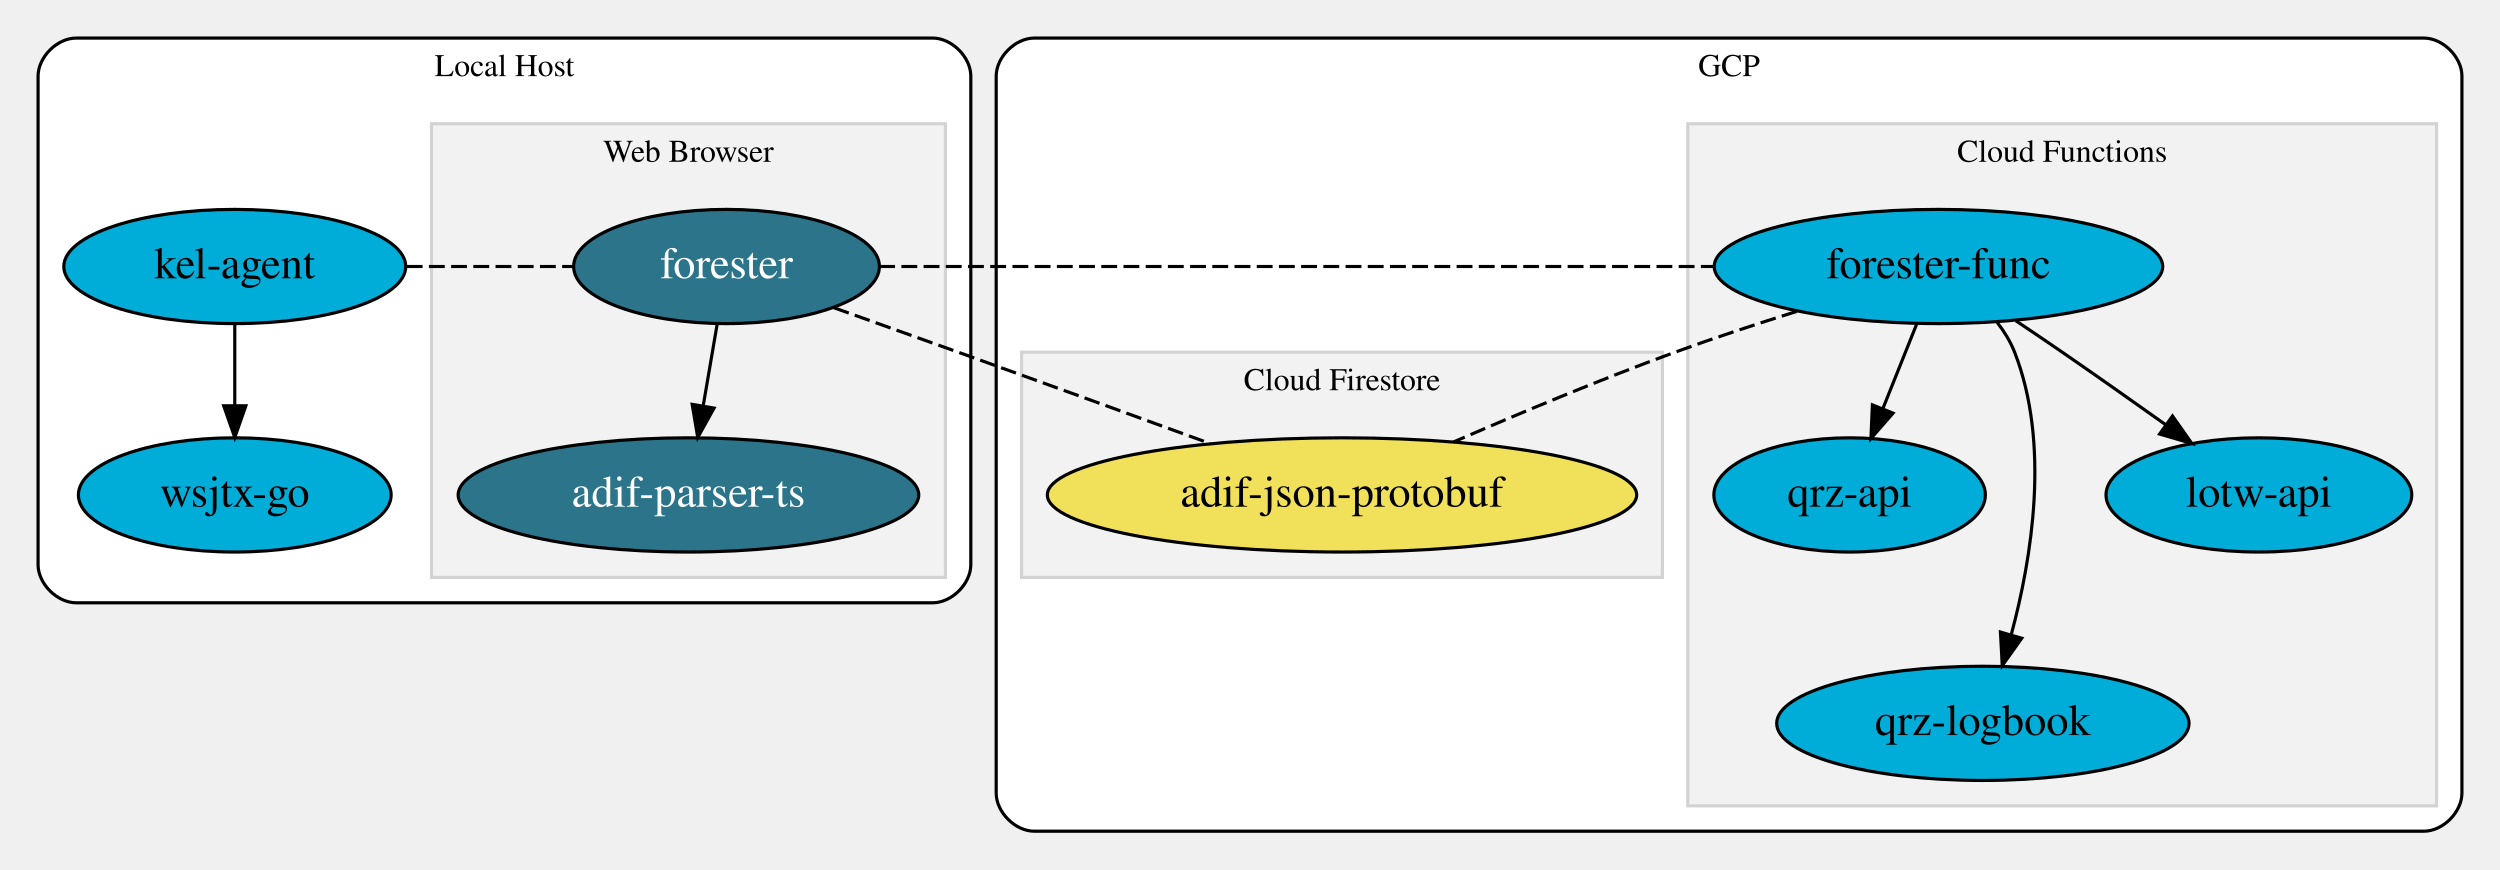
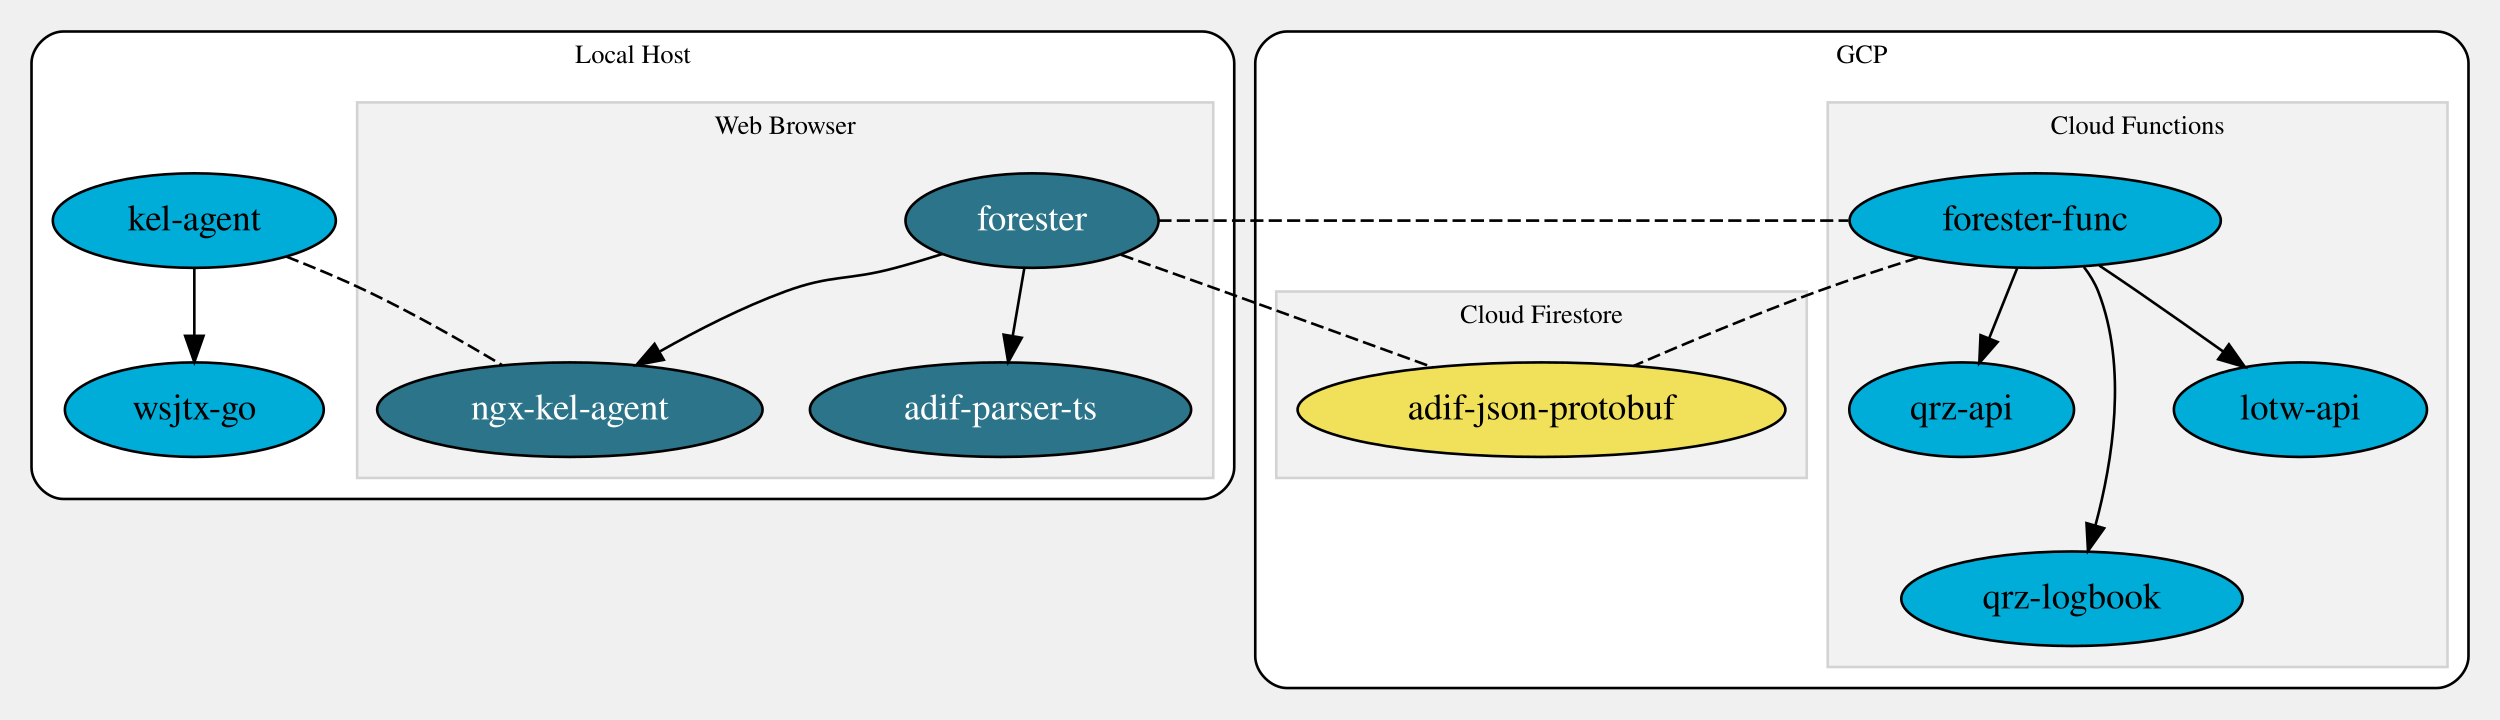
- <svg xmlns="http://www.w3.org/2000/svg" xmlns:xlink="http://www.w3.org/1999/xlink" width="788pt" height="274pt" viewBox="0.00 0.00 788.00 274.00">
+ <svg xmlns="http://www.w3.org/2000/svg" xmlns:xlink="http://www.w3.org/1999/xlink" width="952pt" height="274pt" viewBox="0.00 0.00 952.00 274.00">
  <g id="graph0" class="graph" transform="scale(1 1) rotate(0) translate(4 270)">
-     <polygon fill="transparent" stroke="transparent" points="-4,4 -4,-270 784,-270 784,4 -4,4" />
+     <polygon fill="transparent" stroke="transparent" points="-4,4 -4,-270 948,-270 948,4 -4,4" />
    <g id="clust1" class="cluster">
-       <path fill="#ffffff" stroke="black" d="M20,-80C20,-80 290,-80 290,-80 296,-80 302,-86 302,-92 302,-92 302,-246 302,-246 302,-252 296,-258 290,-258 290,-258 20,-258 20,-258 14,-258 8,-252 8,-246 8,-246 8,-92 8,-92 8,-86 14,-80 20,-80" />
-       <text text-anchor="middle" x="155" y="-246" font-family="Times,serif" font-size="10.00">Local Host</text>
+       <path fill="#ffffff" stroke="black" d="M20,-80C20,-80 454,-80 454,-80 460,-80 466,-86 466,-92 466,-92 466,-246 466,-246 466,-252 460,-258 454,-258 454,-258 20,-258 20,-258 14,-258 8,-252 8,-246 8,-246 8,-92 8,-92 8,-86 14,-80 20,-80" />
+       <text text-anchor="middle" x="237" y="-246" font-family="Times,serif" font-size="10.00">Local Host</text>
    </g>
    <g id="clust2" class="cluster">
-       <polygon fill="#f2f2f2" stroke="lightgrey" points="132,-88 132,-231 294,-231 294,-88 132,-88" />
-       <text text-anchor="middle" x="213" y="-219" font-family="Times,serif" font-size="10.00">Web Browser</text>
+       <polygon fill="#f2f2f2" stroke="lightgrey" points="132,-88 132,-231 458,-231 458,-88 132,-88" />
+       <text text-anchor="middle" x="295" y="-219" font-family="Times,serif" font-size="10.00">Web Browser</text>
    </g>
    <g id="clust3" class="cluster">
-       <path fill="#ffffff" stroke="black" d="M322,-8C322,-8 760,-8 760,-8 766,-8 772,-14 772,-20 772,-20 772,-246 772,-246 772,-252 766,-258 760,-258 760,-258 322,-258 322,-258 316,-258 310,-252 310,-246 310,-246 310,-20 310,-20 310,-14 316,-8 322,-8" />
-       <text text-anchor="middle" x="541" y="-246" font-family="Times,serif" font-size="10.00">GCP</text>
+       <path fill="#ffffff" stroke="black" d="M486,-8C486,-8 924,-8 924,-8 930,-8 936,-14 936,-20 936,-20 936,-246 936,-246 936,-252 930,-258 924,-258 924,-258 486,-258 486,-258 480,-258 474,-252 474,-246 474,-246 474,-20 474,-20 474,-14 480,-8 486,-8" />
+       <text text-anchor="middle" x="705" y="-246" font-family="Times,serif" font-size="10.00">GCP</text>
    </g>
    <g id="clust4" class="cluster">
-       <polygon fill="#f2f2f2" stroke="lightgrey" points="528,-16 528,-231 764,-231 764,-16 528,-16" />
-       <text text-anchor="middle" x="646" y="-219" font-family="Times,serif" font-size="10.00">Cloud Functions</text>
+       <polygon fill="#f2f2f2" stroke="lightgrey" points="692,-16 692,-231 928,-231 928,-16 692,-16" />
+       <text text-anchor="middle" x="810" y="-219" font-family="Times,serif" font-size="10.00">Cloud Functions</text>
    </g>
    <g id="clust6" class="cluster">
-       <polygon fill="#f2f2f2" stroke="lightgrey" points="318,-88 318,-159 520,-159 520,-88 318,-88" />
-       <text text-anchor="middle" x="419" y="-147" font-family="Times,serif" font-size="10.00">Cloud Firestore</text>
+       <polygon fill="#f2f2f2" stroke="lightgrey" points="482,-88 482,-159 684,-159 684,-88 482,-88" />
+       <text text-anchor="middle" x="583" y="-147" font-family="Times,serif" font-size="10.00">Cloud Firestore</text>
    </g>
    <g id="node1" class="node">
      <g id="a_node1">
        <a xlink:href="https://github.com/k0swe/forester" xlink:title="forester">
-           <ellipse fill="#2b7489" stroke="black" cx="225" cy="-186" rx="48.19" ry="18" />
-           <text text-anchor="middle" x="225" y="-182.3" font-family="Times,serif" font-size="14.00" fill="white">forester</text>
+           <ellipse fill="#2b7489" stroke="black" cx="389" cy="-186" rx="48.19" ry="18" />
+           <text text-anchor="middle" x="389" y="-182.3" font-family="Times,serif" font-size="14.00" fill="white">forester</text>
        </a>
      </g>
    </g>
    <g id="node2" class="node">
      <g id="a_node2">
+         <a xlink:href="https://github.com/k0swe/ngx-kel-agent" xlink:title="ngx-kel-agent">
+           <ellipse fill="#2b7489" stroke="black" cx="213" cy="-114" rx="73.39" ry="18" />
+           <text text-anchor="middle" x="213" y="-110.3" font-family="Times,serif" font-size="14.00" fill="white">ngx-kel-agent</text>
+         </a>
+       </g>
+     </g>
+     <g id="edge2" class="edge">
+       <path fill="none" stroke="black" d="M354.75,-173.24C348.86,-171.38 342.78,-169.56 337,-168 318.57,-163.03 312.92,-165.58 295,-159 278.7,-153.02 261.64,-144.3 247.32,-136.21" />
+       <polygon fill="black" stroke="black" points="248.76,-132.99 238.35,-131.01 245.25,-139.05 248.76,-132.99" />
+     </g>
+     <g id="node3" class="node">
+       <g id="a_node3">
        <a xlink:href="https://github.com/k0swe/adif-parser-ts" xlink:title="adif-parser-ts">
-           <ellipse fill="#2b7489" stroke="black" cx="213" cy="-114" rx="72.59" ry="18" />
-           <text text-anchor="middle" x="213" y="-110.3" font-family="Times,serif" font-size="14.00" fill="white">adif-parser-ts</text>
+           <ellipse fill="#2b7489" stroke="black" cx="377" cy="-114" rx="72.59" ry="18" />
+           <text text-anchor="middle" x="377" y="-110.3" font-family="Times,serif" font-size="14.00" fill="white">adif-parser-ts</text>
        </a>
      </g>
    </g>
    <g id="edge1" class="edge">
-       <path fill="none" stroke="black" d="M222.03,-167.7C220.71,-159.98 219.12,-150.71 217.65,-142.11" />
-       <polygon fill="black" stroke="black" points="221.07,-141.37 215.93,-132.1 214.17,-142.55 221.07,-141.37" />
+       <path fill="none" stroke="black" d="M386.03,-167.7C384.71,-159.98 383.12,-150.71 381.65,-142.11" />
+       <polygon fill="black" stroke="black" points="385.07,-141.37 379.93,-132.1 378.17,-142.55 385.07,-141.37" />
    </g>
-     <g id="node5" class="node">
-       <g id="a_node5">
+     <g id="node6" class="node">
+       <g id="a_node6">
        <a xlink:href="https://github.com/k0swe/forester-func" xlink:title="forester-func">
-           <ellipse fill="#00add8" stroke="black" cx="607" cy="-186" rx="70.69" ry="18" />
-           <text text-anchor="middle" x="607" y="-182.3" font-family="Times,serif" font-size="14.00">forester-func</text>
+           <ellipse fill="#00add8" stroke="black" cx="771" cy="-186" rx="70.69" ry="18" />
+           <text text-anchor="middle" x="771" y="-182.3" font-family="Times,serif" font-size="14.00">forester-func</text>
+         </a>
+       </g>
+     </g>
+     <g id="edge10" class="edge">
+       <path fill="none" stroke="black" stroke-dasharray="5,2" d="M437.12,-186C524.72,-186 612.32,-186 699.92,-186" />
+     </g>
+     <g id="node10" class="node">
+       <g id="a_node10">
+         <a xlink:href="https://github.com/k0swe/adif-json-protobuf" xlink:title="adif-json-protobuf">
+           <ellipse fill="#f1e05a" stroke="black" cx="583" cy="-114" rx="92.88" ry="18" />
+           <text text-anchor="middle" x="583" y="-110.3" font-family="Times,serif" font-size="14.00">adif-json-protobuf</text>
        </a>
      </g>
    </g>
    <g id="edge9" class="edge">
-       <path fill="none" stroke="black" stroke-dasharray="5,2" d="M273.12,-186C360.72,-186 448.32,-186 535.92,-186" />
+       <path fill="none" stroke="black" stroke-dasharray="5,2" d="M422.82,-173.01C435.16,-168.62 449.21,-163.6 462,-159 488.5,-149.46 518.23,-138.65 541.58,-130.14" />
    </g>
-     <g id="node9" class="node">
-       <g id="a_node9">
-         <a xlink:href="https://github.com/k0swe/adif-json-protobuf" xlink:title="adif-json-protobuf">
-           <ellipse fill="#f1e05a" stroke="black" cx="419" cy="-114" rx="92.88" ry="18" />
-           <text text-anchor="middle" x="419" y="-110.3" font-family="Times,serif" font-size="14.00">adif-json-protobuf</text>
-         </a>
-       </g>
-     </g>
-     <g id="edge8" class="edge">
-       <path fill="none" stroke="black" stroke-dasharray="5,2" d="M258.82,-173.01C271.16,-168.62 285.21,-163.6 298,-159 324.5,-149.46 354.23,-138.65 377.58,-130.14" />
-     </g>
-     <g id="node3" class="node">
-       <g id="a_node3">
+     <g id="node4" class="node">
+       <g id="a_node4">
        <a xlink:href="https://github.com/k0swe/kel-agent" xlink:title="kel-agent">
          <ellipse fill="#00add8" stroke="black" cx="70" cy="-186" rx="53.89" ry="18" />
          <text text-anchor="middle" x="70" y="-182.3" font-family="Times,serif" font-size="14.00">kel-agent</text>
        </a>
      </g>
    </g>
-     <g id="edge7" class="edge">
-       <path fill="none" stroke="black" stroke-dasharray="5,2" d="M124.19,-186C141.65,-186 159.11,-186 176.56,-186" />
+     <g id="edge8" class="edge">
+       <path fill="none" stroke="black" stroke-dasharray="5,2" d="M105,-172.29C115.13,-168.33 126.12,-163.74 136,-159 153.49,-150.61 172.42,-139.82 187.13,-131.03" />
    </g>
-     <g id="node4" class="node">
-       <g id="a_node4">
+     <g id="node5" class="node">
+       <g id="a_node5">
        <a xlink:href="https://github.com/k0swe/wsjtx-go" xlink:title="wsjtx-go">
          <ellipse fill="#00add8" stroke="black" cx="70" cy="-114" rx="49.29" ry="18" />
          <text text-anchor="middle" x="70" y="-110.3" font-family="Times,serif" font-size="14.00">wsjtx-go</text>
        </a>
      </g>
    </g>
-     <g id="edge2" class="edge">
+     <g id="edge3" class="edge">
      <path fill="none" stroke="black" d="M70,-167.7C70,-159.98 70,-150.71 70,-142.11" />
      <polygon fill="black" stroke="black" points="73.5,-142.1 70,-132.1 66.5,-142.1 73.5,-142.1" />
    </g>
-     <g id="node6" class="node">
-       <g id="a_node6">
-         <a xlink:href="https://github.com/k0swe/qrz-api" xlink:title="qrz-api">
-           <ellipse fill="#00add8" stroke="black" cx="579" cy="-114" rx="42.79" ry="18" />
-           <text text-anchor="middle" x="579" y="-110.3" font-family="Times,serif" font-size="14.00">qrz-api</text>
-         </a>
-       </g>
-     </g>
-     <g id="edge3" class="edge">
-       <path fill="none" stroke="black" d="M600.22,-168.05C596.99,-159.97 593.05,-150.12 589.44,-141.11" />
-       <polygon fill="black" stroke="black" points="592.68,-139.77 585.72,-131.79 586.18,-142.37 592.68,-139.77" />
-     </g>
    <g id="node7" class="node">
      <g id="a_node7">
-         <a xlink:href="https://github.com/k0swe/qrz-logbook" xlink:title="qrz-logbook">
-           <ellipse fill="#00add8" stroke="black" cx="621" cy="-42" rx="64.99" ry="18" />
-           <text text-anchor="middle" x="621" y="-38.3" font-family="Times,serif" font-size="14.00">qrz-logbook</text>
+         <a xlink:href="https://github.com/k0swe/qrz-api" xlink:title="qrz-api">
+           <ellipse fill="#00add8" stroke="black" cx="743" cy="-114" rx="42.79" ry="18" />
+           <text text-anchor="middle" x="743" y="-110.3" font-family="Times,serif" font-size="14.00">qrz-api</text>
        </a>
      </g>
    </g>
    <g id="edge4" class="edge">
-       <path fill="none" stroke="black" d="M625.53,-168.35C627.76,-165.47 629.7,-162.32 631,-159 642.28,-130.14 636.47,-94.24 629.98,-70.09" />
-       <polygon fill="black" stroke="black" points="633.26,-68.83 627.11,-60.2 626.54,-70.78 633.26,-68.83" />
+       <path fill="none" stroke="black" d="M764.22,-168.05C760.99,-159.97 757.05,-150.12 753.44,-141.11" />
+       <polygon fill="black" stroke="black" points="756.68,-139.77 749.72,-131.79 750.18,-142.37 756.68,-139.77" />
    </g>
    <g id="node8" class="node">
      <g id="a_node8">
-         <a xlink:href="https://github.com/k0swe/lotw-api" xlink:title="lotw-api">
-           <ellipse fill="#00add8" stroke="black" cx="708" cy="-114" rx="48.19" ry="18" />
-           <text text-anchor="middle" x="708" y="-110.3" font-family="Times,serif" font-size="14.00">lotw-api</text>
+         <a xlink:href="https://github.com/k0swe/qrz-logbook" xlink:title="qrz-logbook">
+           <ellipse fill="#00add8" stroke="black" cx="785" cy="-42" rx="64.99" ry="18" />
+           <text text-anchor="middle" x="785" y="-38.3" font-family="Times,serif" font-size="14.00">qrz-logbook</text>
        </a>
      </g>
    </g>
-     <g id="edge6" class="edge">
-       <path fill="none" stroke="black" d="M631.41,-168.88C636.26,-165.64 641.31,-162.23 646,-159 656.7,-151.64 668.34,-143.43 678.62,-136.12" />
-       <polygon fill="black" stroke="black" points="680.77,-138.88 686.87,-130.22 676.7,-133.18 680.77,-138.88" />
+     <g id="edge5" class="edge">
+       <path fill="none" stroke="black" d="M789.53,-168.35C791.76,-165.47 793.7,-162.32 795,-159 806.28,-130.14 800.47,-94.24 793.98,-70.09" />
+       <polygon fill="black" stroke="black" points="797.26,-68.83 791.11,-60.2 790.54,-70.78 797.26,-68.83" />
    </g>
-     <g id="edge10" class="edge">
-       <path fill="none" stroke="black" stroke-dasharray="5,2" d="M562.38,-171.86C549.88,-167.95 536.34,-163.51 524,-159 500.42,-150.39 474.4,-139.49 454.15,-130.7" />
+     <g id="node9" class="node">
+       <g id="a_node9">
+         <a xlink:href="https://github.com/k0swe/lotw-api" xlink:title="lotw-api">
+           <ellipse fill="#00add8" stroke="black" cx="872" cy="-114" rx="48.19" ry="18" />
+           <text text-anchor="middle" x="872" y="-110.3" font-family="Times,serif" font-size="14.00">lotw-api</text>
+         </a>
+       </g>
+     </g>
+     <g id="edge7" class="edge">
+       <path fill="none" stroke="black" d="M795.41,-168.88C800.26,-165.64 805.31,-162.23 810,-159 820.7,-151.64 832.34,-143.43 842.62,-136.12" />
+       <polygon fill="black" stroke="black" points="844.77,-138.88 850.87,-130.22 840.7,-133.18 844.77,-138.88" />
+     </g>
+     <g id="edge11" class="edge">
+       <path fill="none" stroke="black" stroke-dasharray="5,2" d="M726.38,-171.86C713.88,-167.95 700.34,-163.51 688,-159 664.42,-150.39 638.4,-139.49 618.15,-130.7" />
    </g>
  </g>
</svg>
